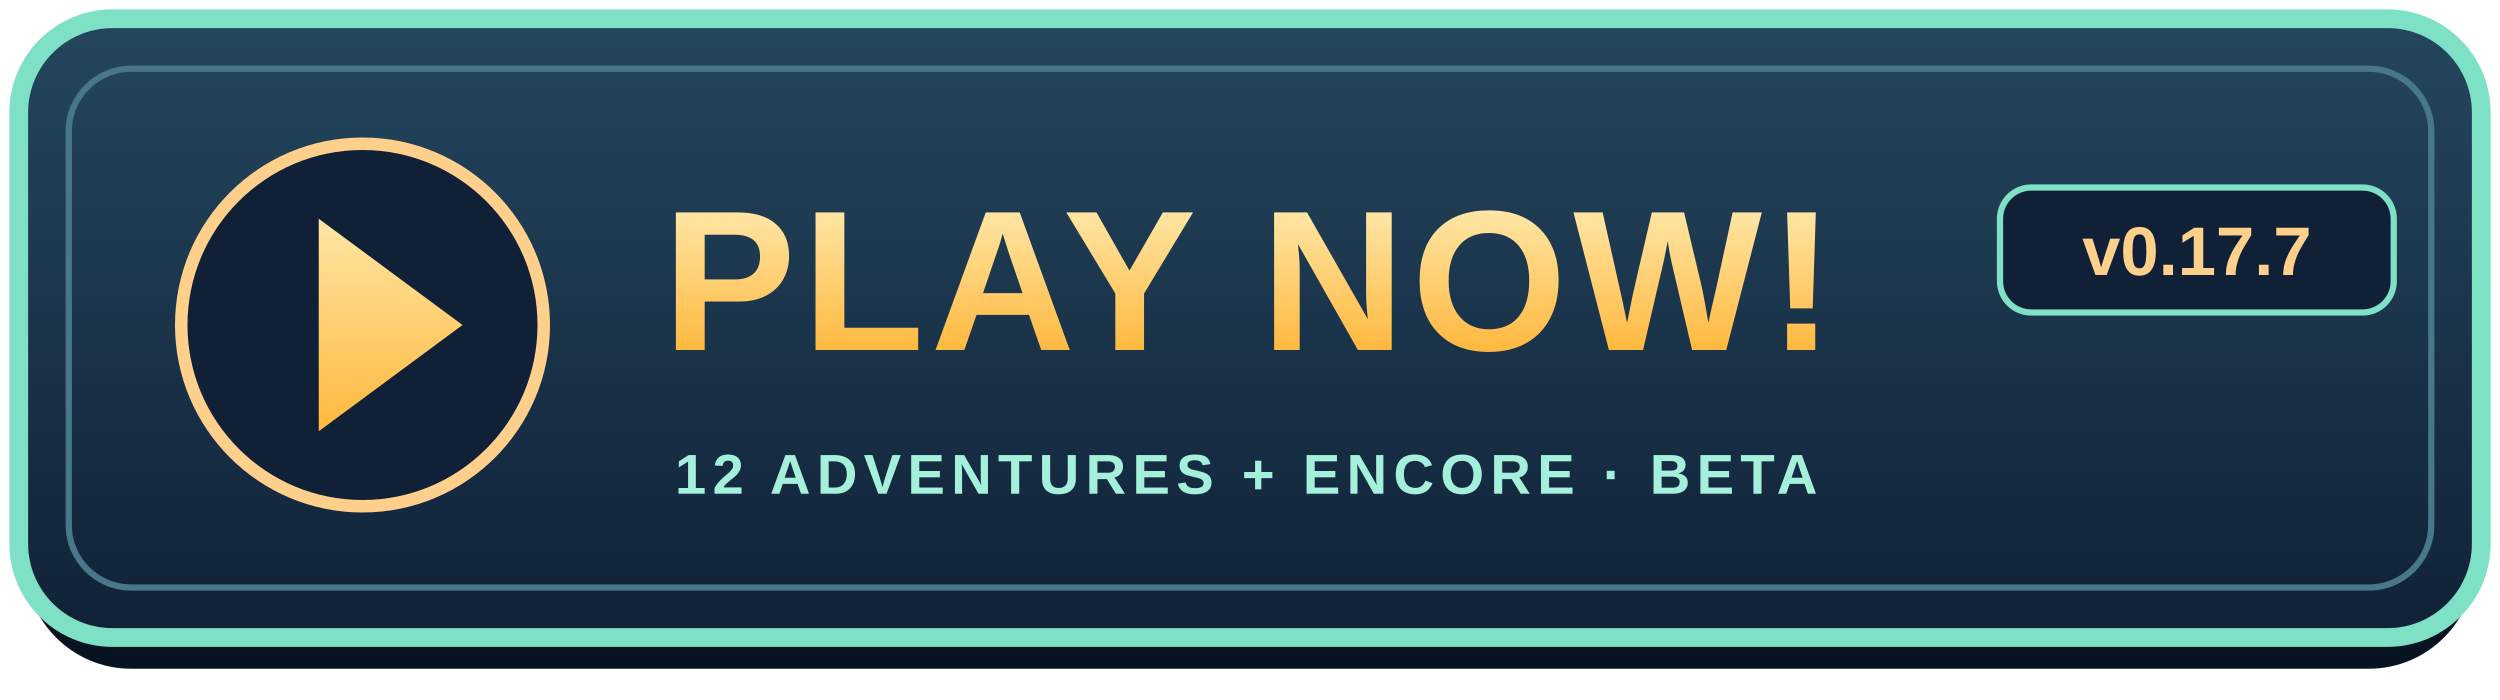
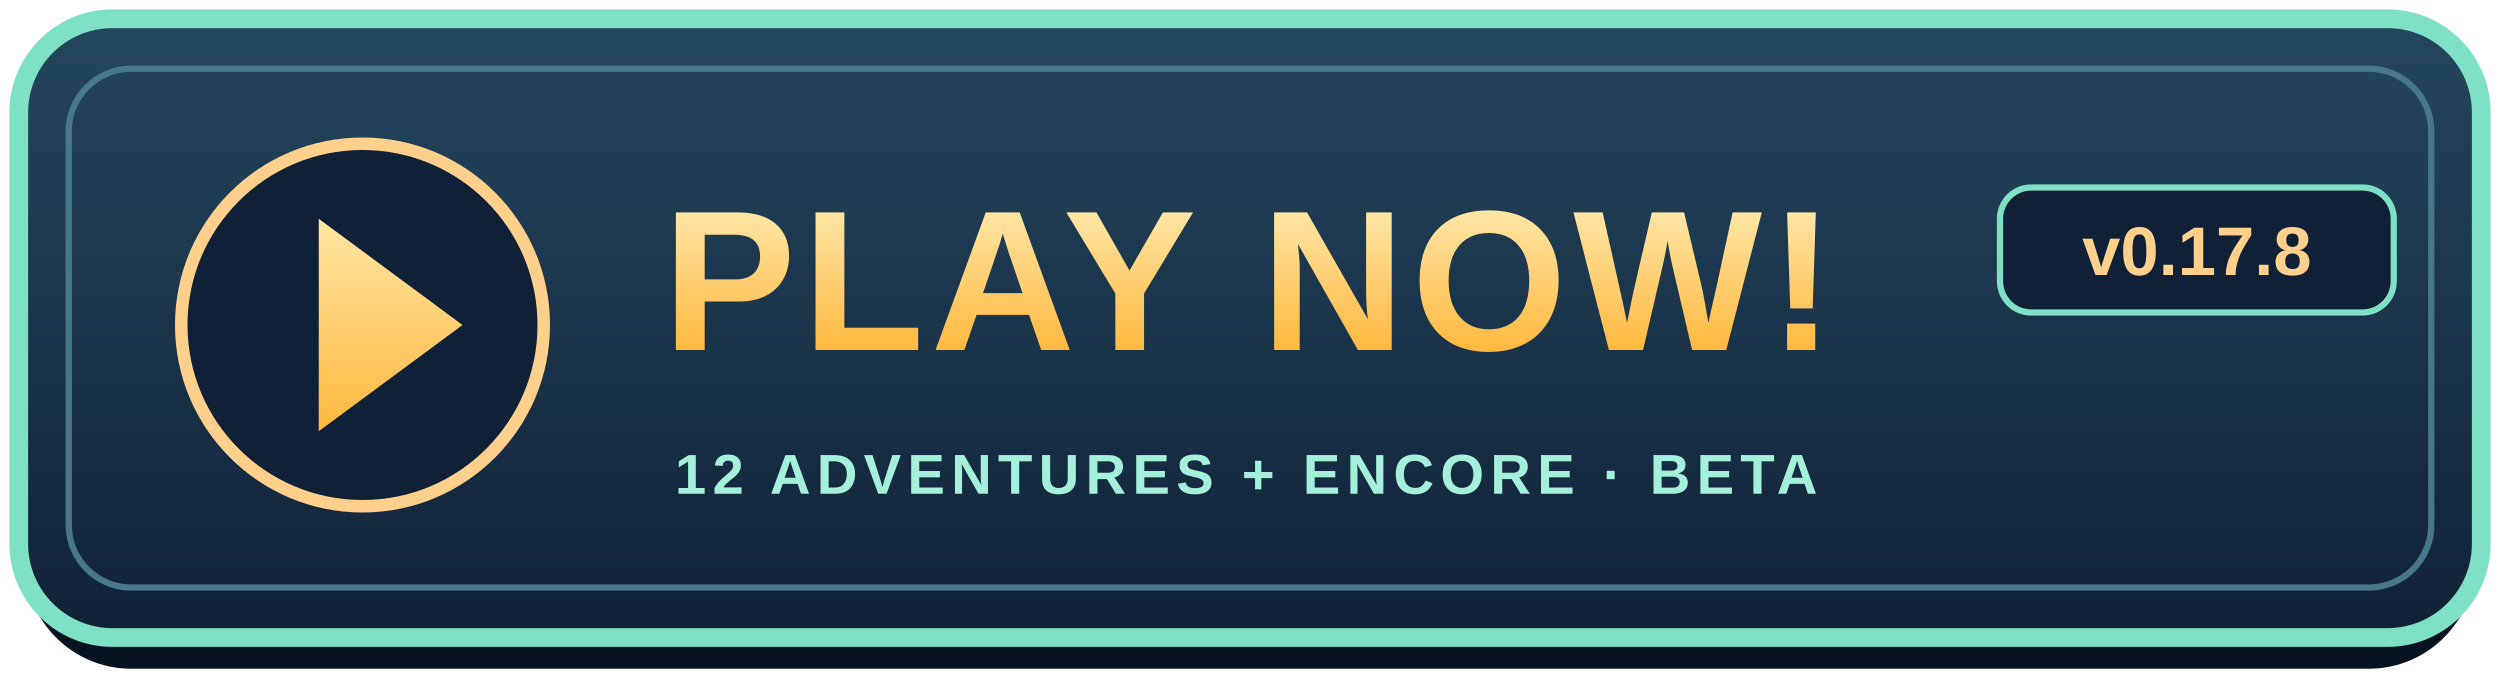
- <svg xmlns="http://www.w3.org/2000/svg" width="400" height="112" viewBox="0 0 400 112" role="img" aria-label="Play Now! Seth Happens - A New Adventure version 0.17.7 Beta">
+ <svg xmlns="http://www.w3.org/2000/svg" width="400" height="112" viewBox="0 0 400 112" role="img" aria-label="Play Now! Seth Happens - A New Adventure version 0.17.8 Beta">
  <defs>
    <linearGradient id="bg" x2="0" y2="1">
      <stop stop-color="#24475e" />
      <stop offset="1" stop-color="#102137" />
    </linearGradient>
    <linearGradient id="gold" x2="0" y2="1">
      <stop stop-color="#ffe6a5" />
      <stop offset="1" stop-color="#ffb83e" />
    </linearGradient>
  </defs>
  <rect x="4" y="9" width="392" height="98" rx="17" fill="#071321" />
  <rect x="3" y="3" width="394" height="99" rx="15" fill="url(#bg)" stroke="#7ee0c5" stroke-width="3" />
  <rect x="11" y="11" width="378" height="83" rx="10" fill="none" stroke="#48778a" />
  <circle cx="58" cy="52" r="29" fill="#102137" stroke="#ffd08b" stroke-width="2" />
  <path d="M51 35L74 52L51 69Z" fill="url(#gold)" />
  <text x="106" y="56" fill="url(#gold)" font-family="Arial,Helvetica,sans-serif" font-size="32" font-weight="900" letter-spacing="1">PLAY NOW!</text>
  <rect x="320" y="30" width="63" height="20" rx="5" fill="#102137" stroke="#7ee0c5" />
-   <text x="351.5" y="44" text-anchor="middle" fill="#ffd08b" font-family="Arial,Helvetica,sans-serif" font-size="11" font-weight="700">v0.17.7</text>
+   <text x="351.5" y="44" text-anchor="middle" fill="#ffd08b" font-family="Arial,Helvetica,sans-serif" font-size="11" font-weight="700">v0.17.8</text>
  <text x="108" y="79" fill="#a4f0da" font-family="Arial,Helvetica,sans-serif" font-size="9" font-weight="700" letter-spacing="1">12 ADVENTURES + ENCORE · BETA</text>
</svg>
